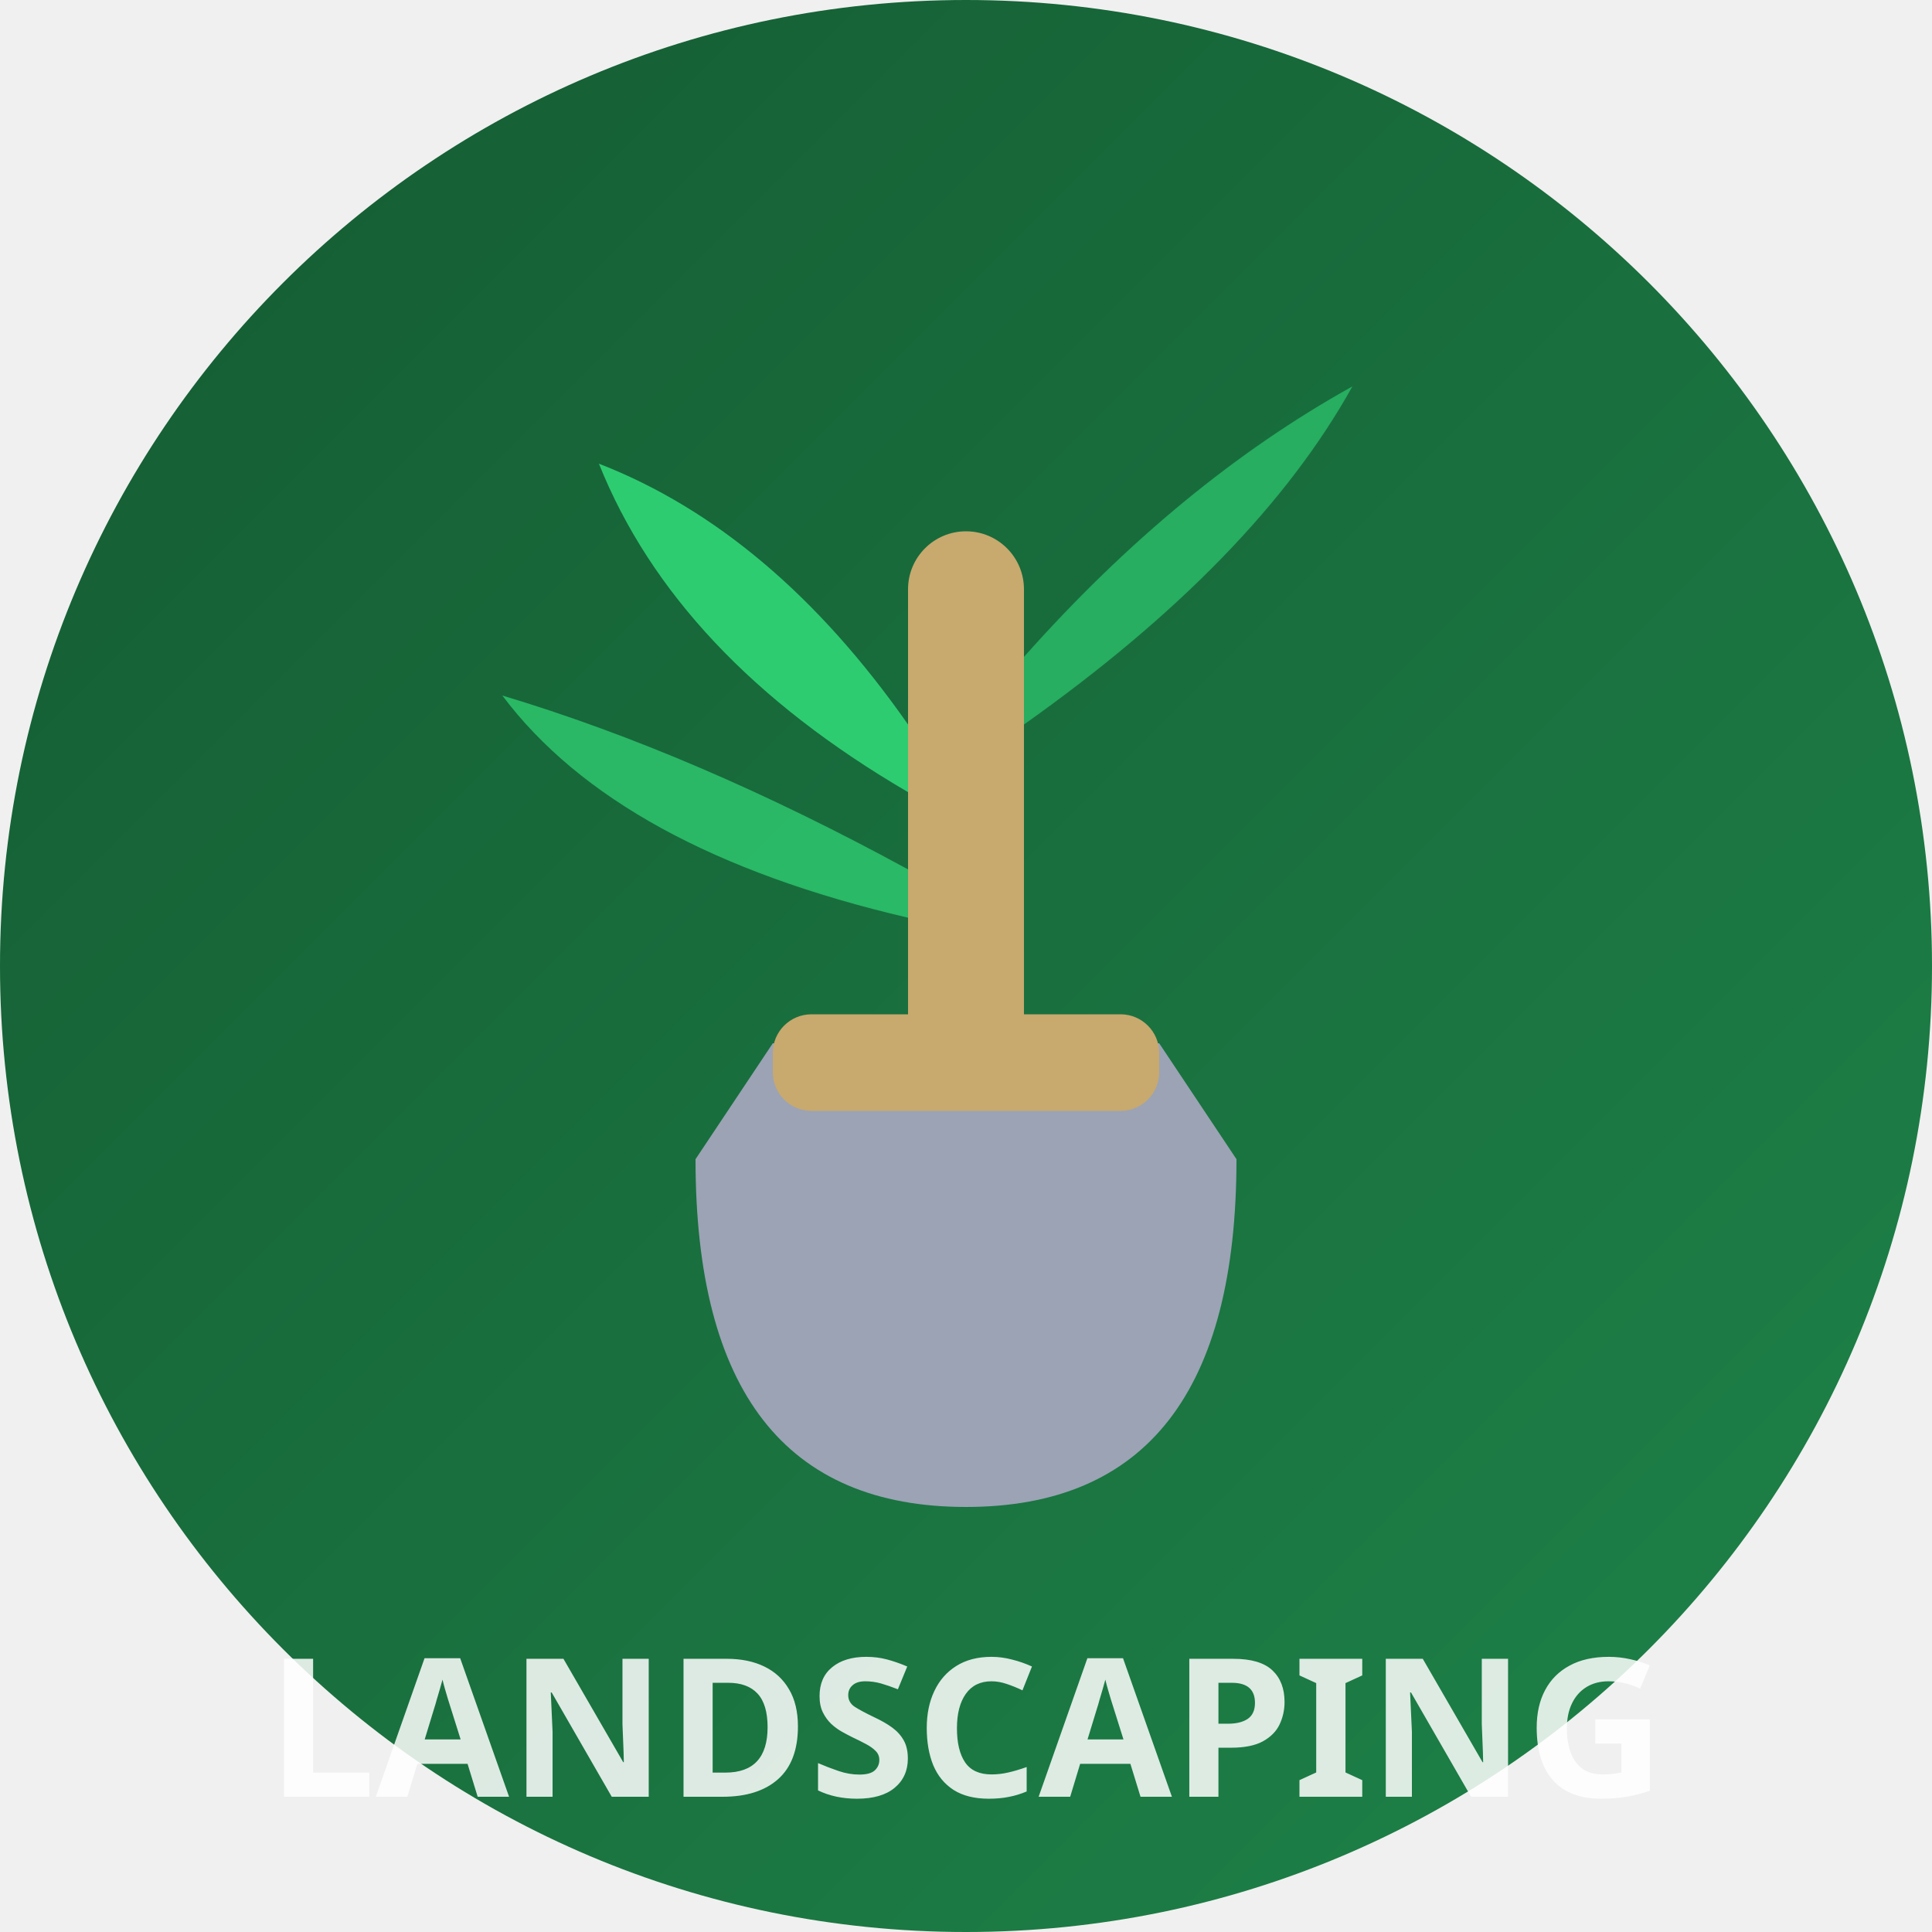
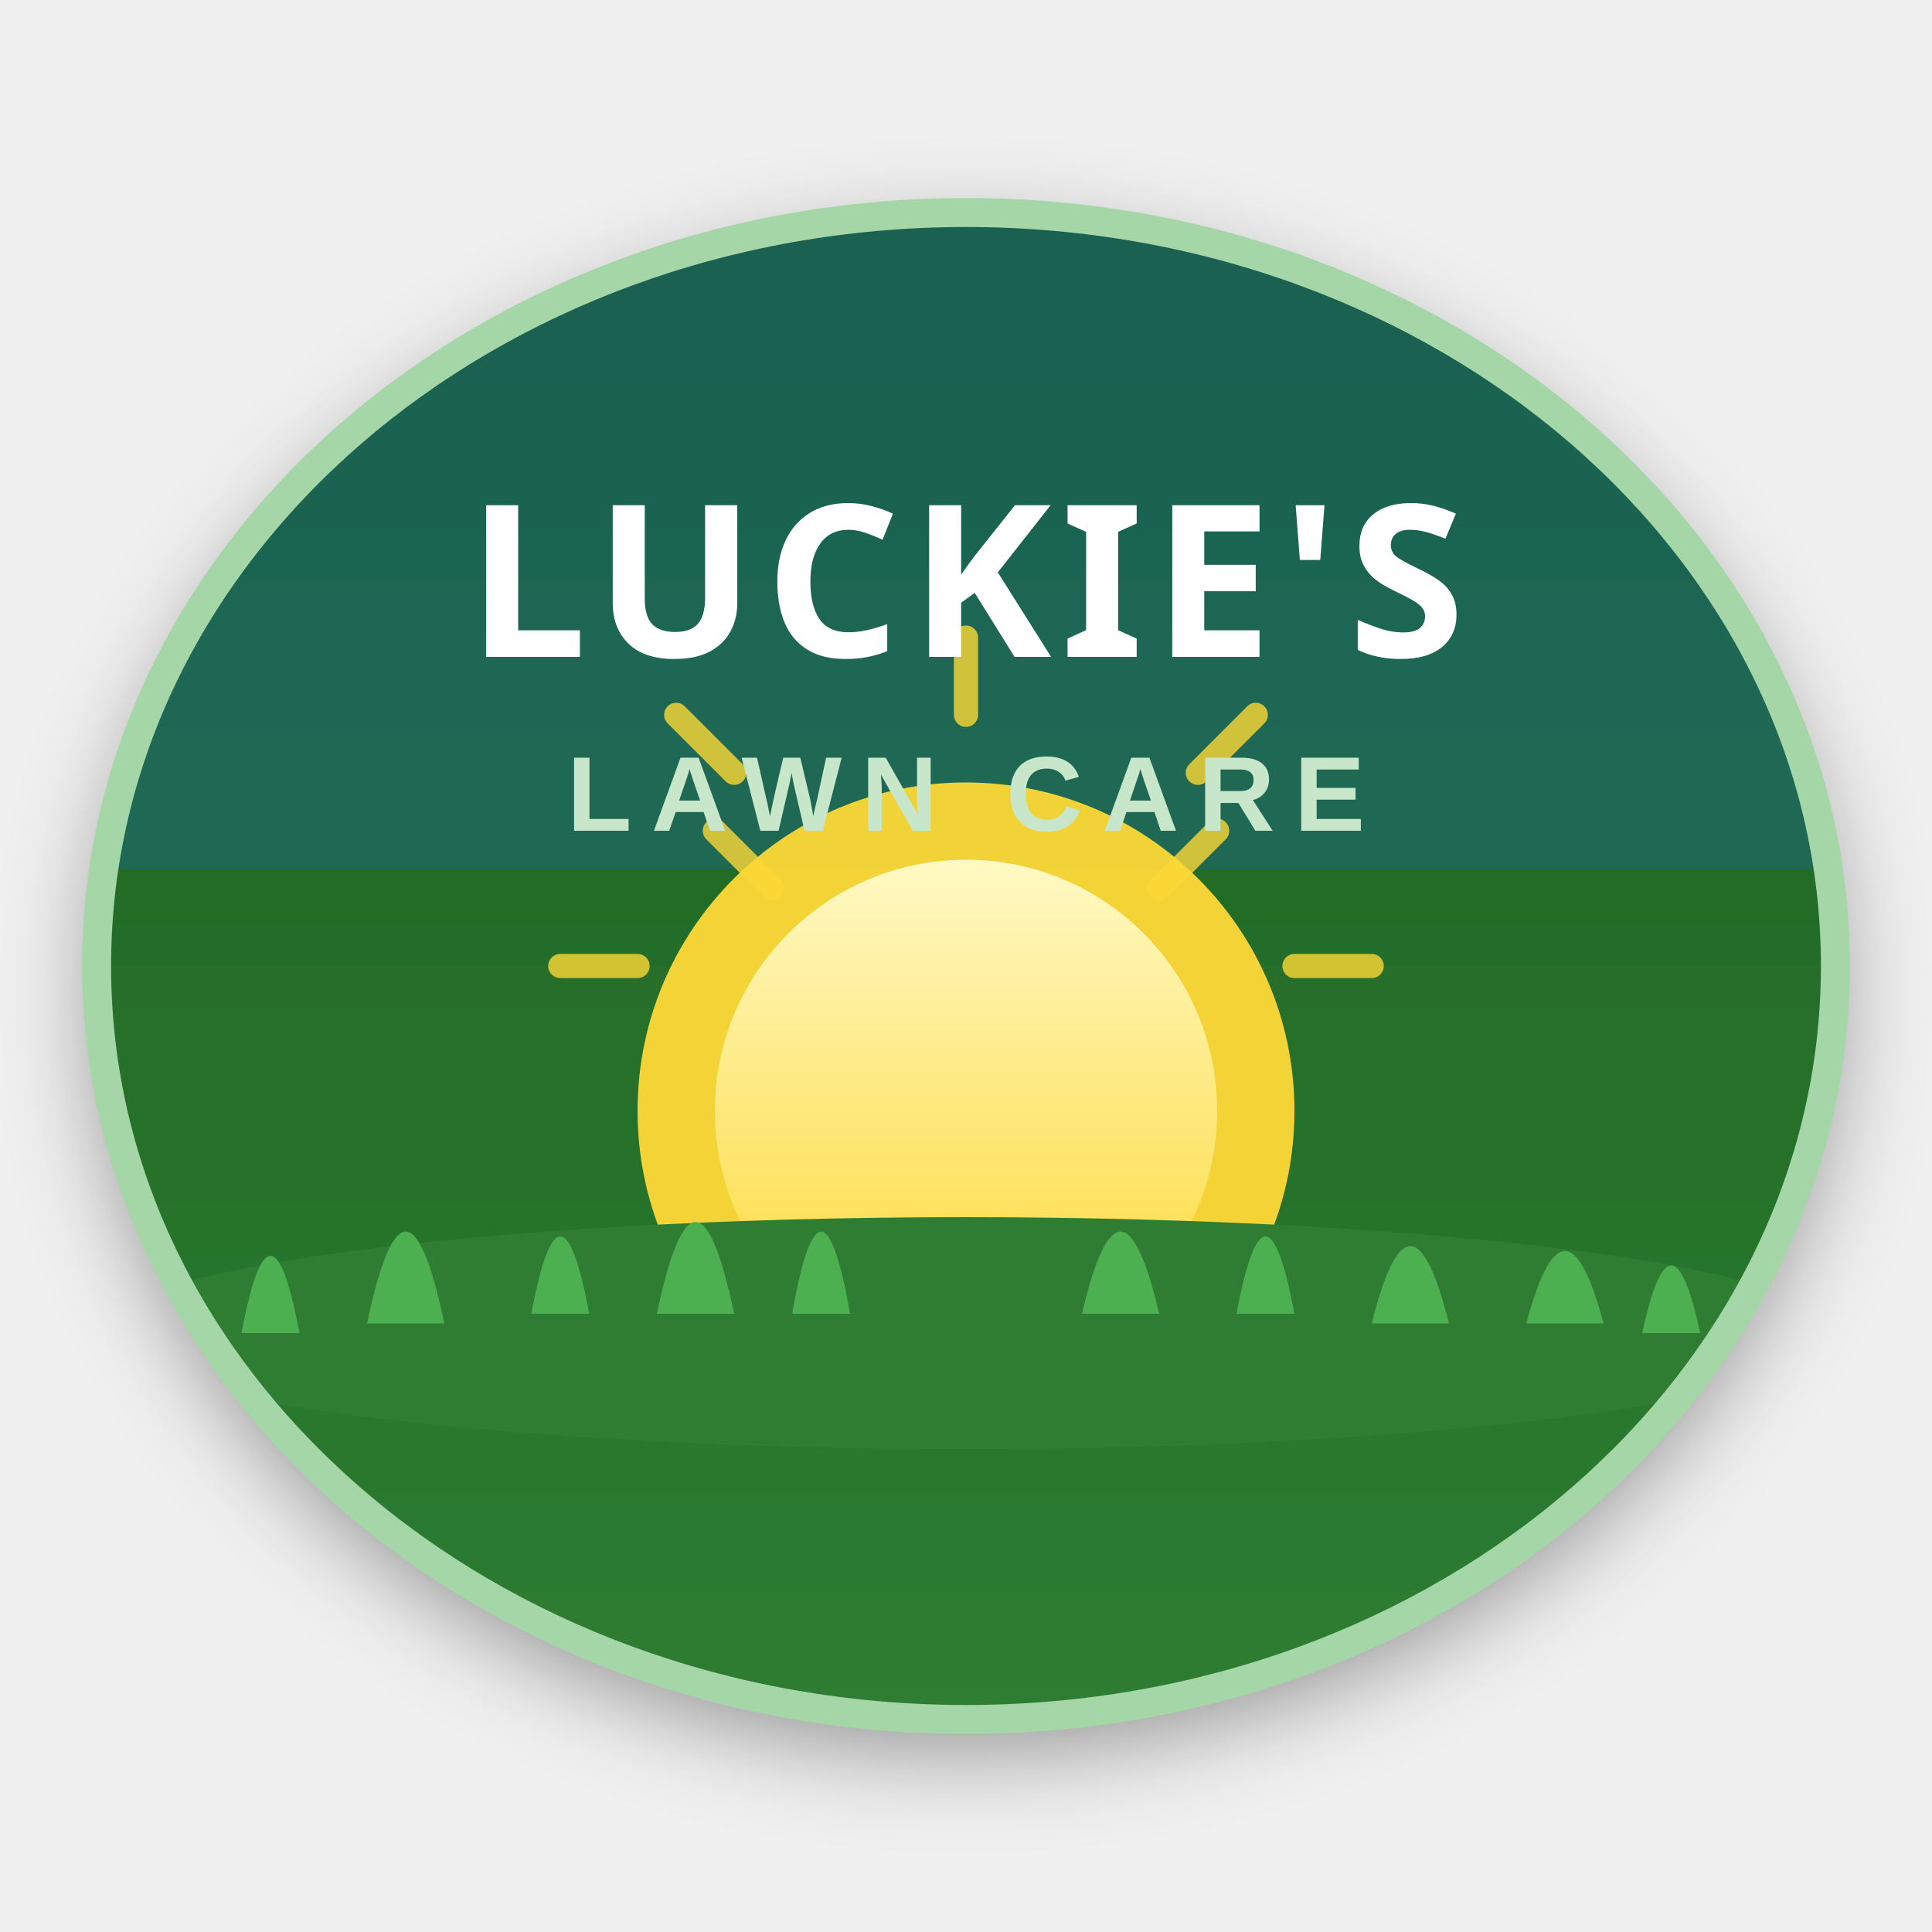
<svg xmlns="http://www.w3.org/2000/svg" viewBox="0 0 200 200" width="200" height="200">
  <defs>
-     <linearGradient id="g10" x1="0%" y1="0%" x2="100%" y2="100%">
-       <stop offset="0%" style="stop-color:#145a32" />
-       <stop offset="100%" style="stop-color:#1e8449" />
+     <filter id="ls">
+       <feDropShadow dx="0" dy="3" stdDeviation="5" flood-color="#00000066" />
+     </filter>
+     <linearGradient id="lg1" x1="0%" y1="0%" x2="0%" y2="100%">
+       <stop offset="0%" style="stop-color:#1B5E20" />
+       <stop offset="100%" style="stop-color:#2E7D32" />
    </linearGradient>
+     <linearGradient id="lg2" x1="0%" y1="0%" x2="0%" y2="100%">
+       <stop offset="0%" style="stop-color:#FFF9C4" />
+       <stop offset="100%" style="stop-color:#FDD835" />
+     </linearGradient>
+     <clipPath id="loval">
+       <ellipse cx="100" cy="100" rx="90" ry="78" />
+     </clipPath>
  </defs>
-   <circle cx="100" cy="100" r="100" fill="url(#g10)" />
-   <rect x="94" y="55" width="12" height="90" rx="6" fill="#c8a96e" />
-   <path d="M72,120 Q72,156 100,156 Q128,156 128,120 L120,108 L80,108 Z" fill="#9BA3B5" />
-   <rect x="80" y="105" width="40" height="10" rx="4" fill="#c8a96e" />
-   <path d="M94,82 Q70,68 62,48 Q80,55 94,75 Z" fill="#2ecc71" />
-   <path d="M106,75 Q130,58 140,40 Q122,50 106,68 Z" fill="#27ae60" />
-   <path d="M94,95 Q64,88 52,72 Q72,78 94,90 Z" fill="#2ecc71" opacity="0.8" />
-   <text x="100" y="186" font-family="Arial Black,sans-serif" font-size="20" font-weight="900" fill="white" text-anchor="middle" opacity="0.85">LANDSCAPING</text>
+   <ellipse cx="100" cy="100" rx="90" ry="78" fill="url(#lg1)" filter="url(#ls)" />
+   <rect x="10" y="22" width="180" height="68" clip-path="url(#loval)" fill="#1565C0" opacity="0.3" />
+   <ellipse cx="100" cy="115" rx="34" ry="34" fill="#FDD835" clip-path="url(#loval)" opacity="0.95" />
+   <ellipse cx="100" cy="115" rx="26" ry="26" fill="url(#lg2)" clip-path="url(#loval)" />
+   <g stroke="#FDD835" stroke-width="2.5" stroke-linecap="round" opacity="0.8" clip-path="url(#loval)">
+     <line x1="100" y1="74" x2="100" y2="66" />
+     <line x1="124" y1="80" x2="130" y2="74" />
+     <line x1="134" y1="100" x2="142" y2="100" />
+     <line x1="76" y1="80" x2="70" y2="74" />
+     <line x1="66" y1="100" x2="58" y2="100" />
+     <line x1="120" y1="92" x2="126" y2="86" />
+     <line x1="80" y1="92" x2="74" y2="86" />
+   </g>
+   <ellipse cx="100" cy="138" rx="90" ry="12" fill="#2E7D32" clip-path="url(#loval)" />
+   <g fill="#4CAF50" clip-path="url(#loval)">
+     <path d="M25,138 Q28,122 31,138Z" />
+     <path d="M38,137 Q42,118 46,137Z" />
+     <path d="M55,136 Q58,120 61,136Z" />
+     <path d="M68,136 Q72,117 76,136Z" />
+     <path d="M82,136 Q85,119 88,136Z" />
+     <path d="M112,136 Q116,119 120,136Z" />
+     <path d="M128,136 Q131,120 134,136Z" />
+     <path d="M142,137 Q146,121 150,137Z" />
+     <path d="M158,137 Q162,122 166,137Z" />
+     <path d="M170,138 Q173,124 176,138Z" />
+   </g>
+   <ellipse cx="100" cy="100" rx="90" ry="78" fill="none" stroke="#A5D6A7" stroke-width="3" />
+   <text x="100" y="68" font-family="Arial Black,sans-serif" font-size="22" font-weight="900" fill="white" text-anchor="middle" letter-spacing="1">LUCKIE'S</text>
+   <text x="100" y="86" font-family="Arial,sans-serif" font-size="11" font-weight="700" fill="#C8E6C9" text-anchor="middle" letter-spacing="2">LAWN CARE</text>
</svg>
